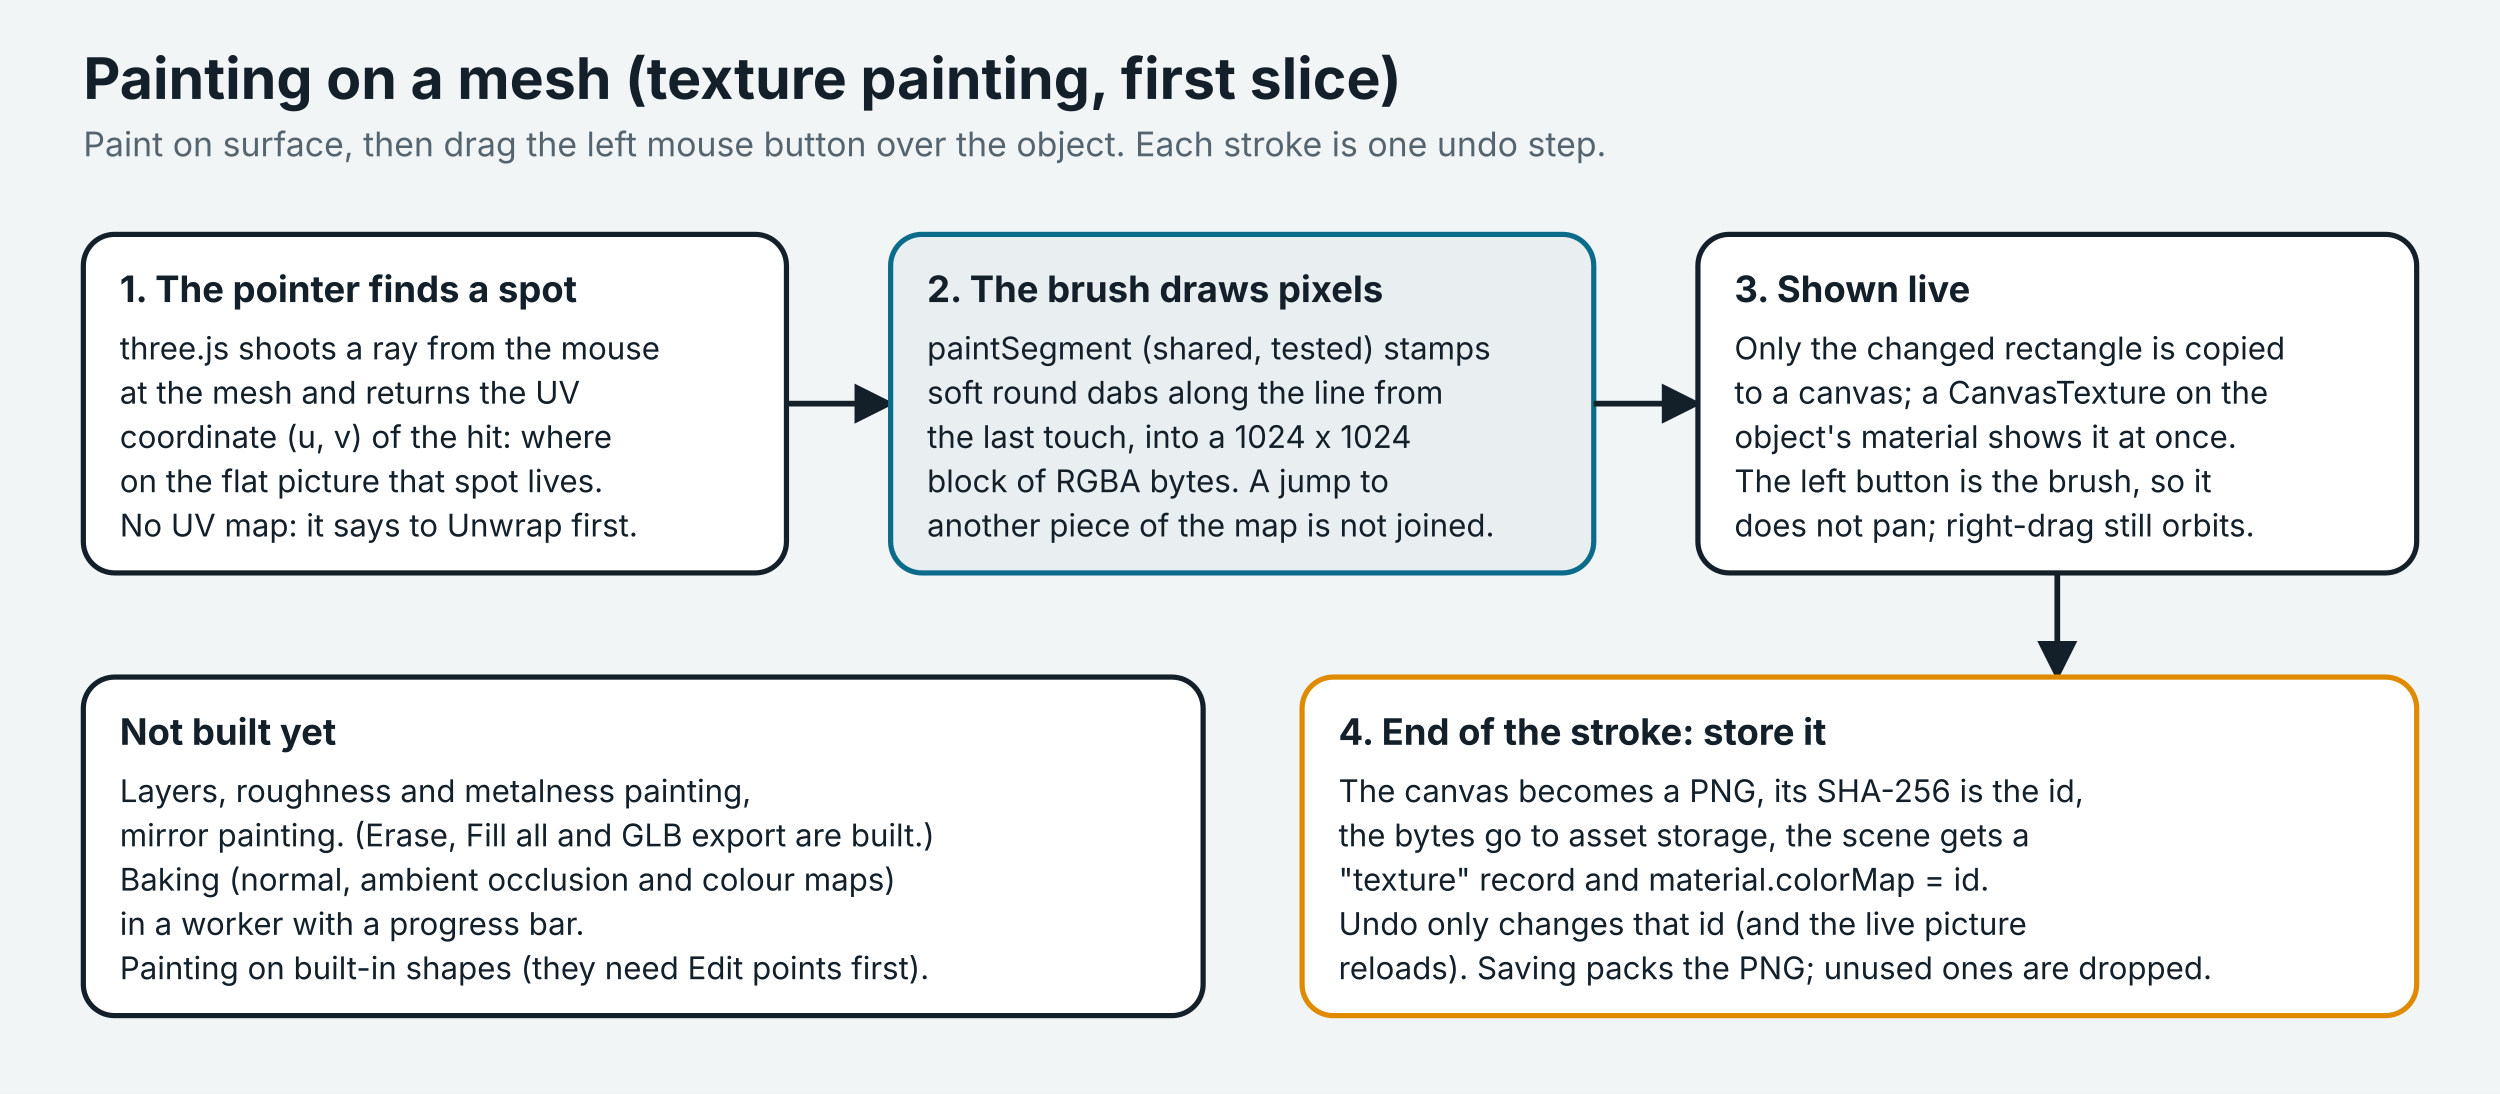
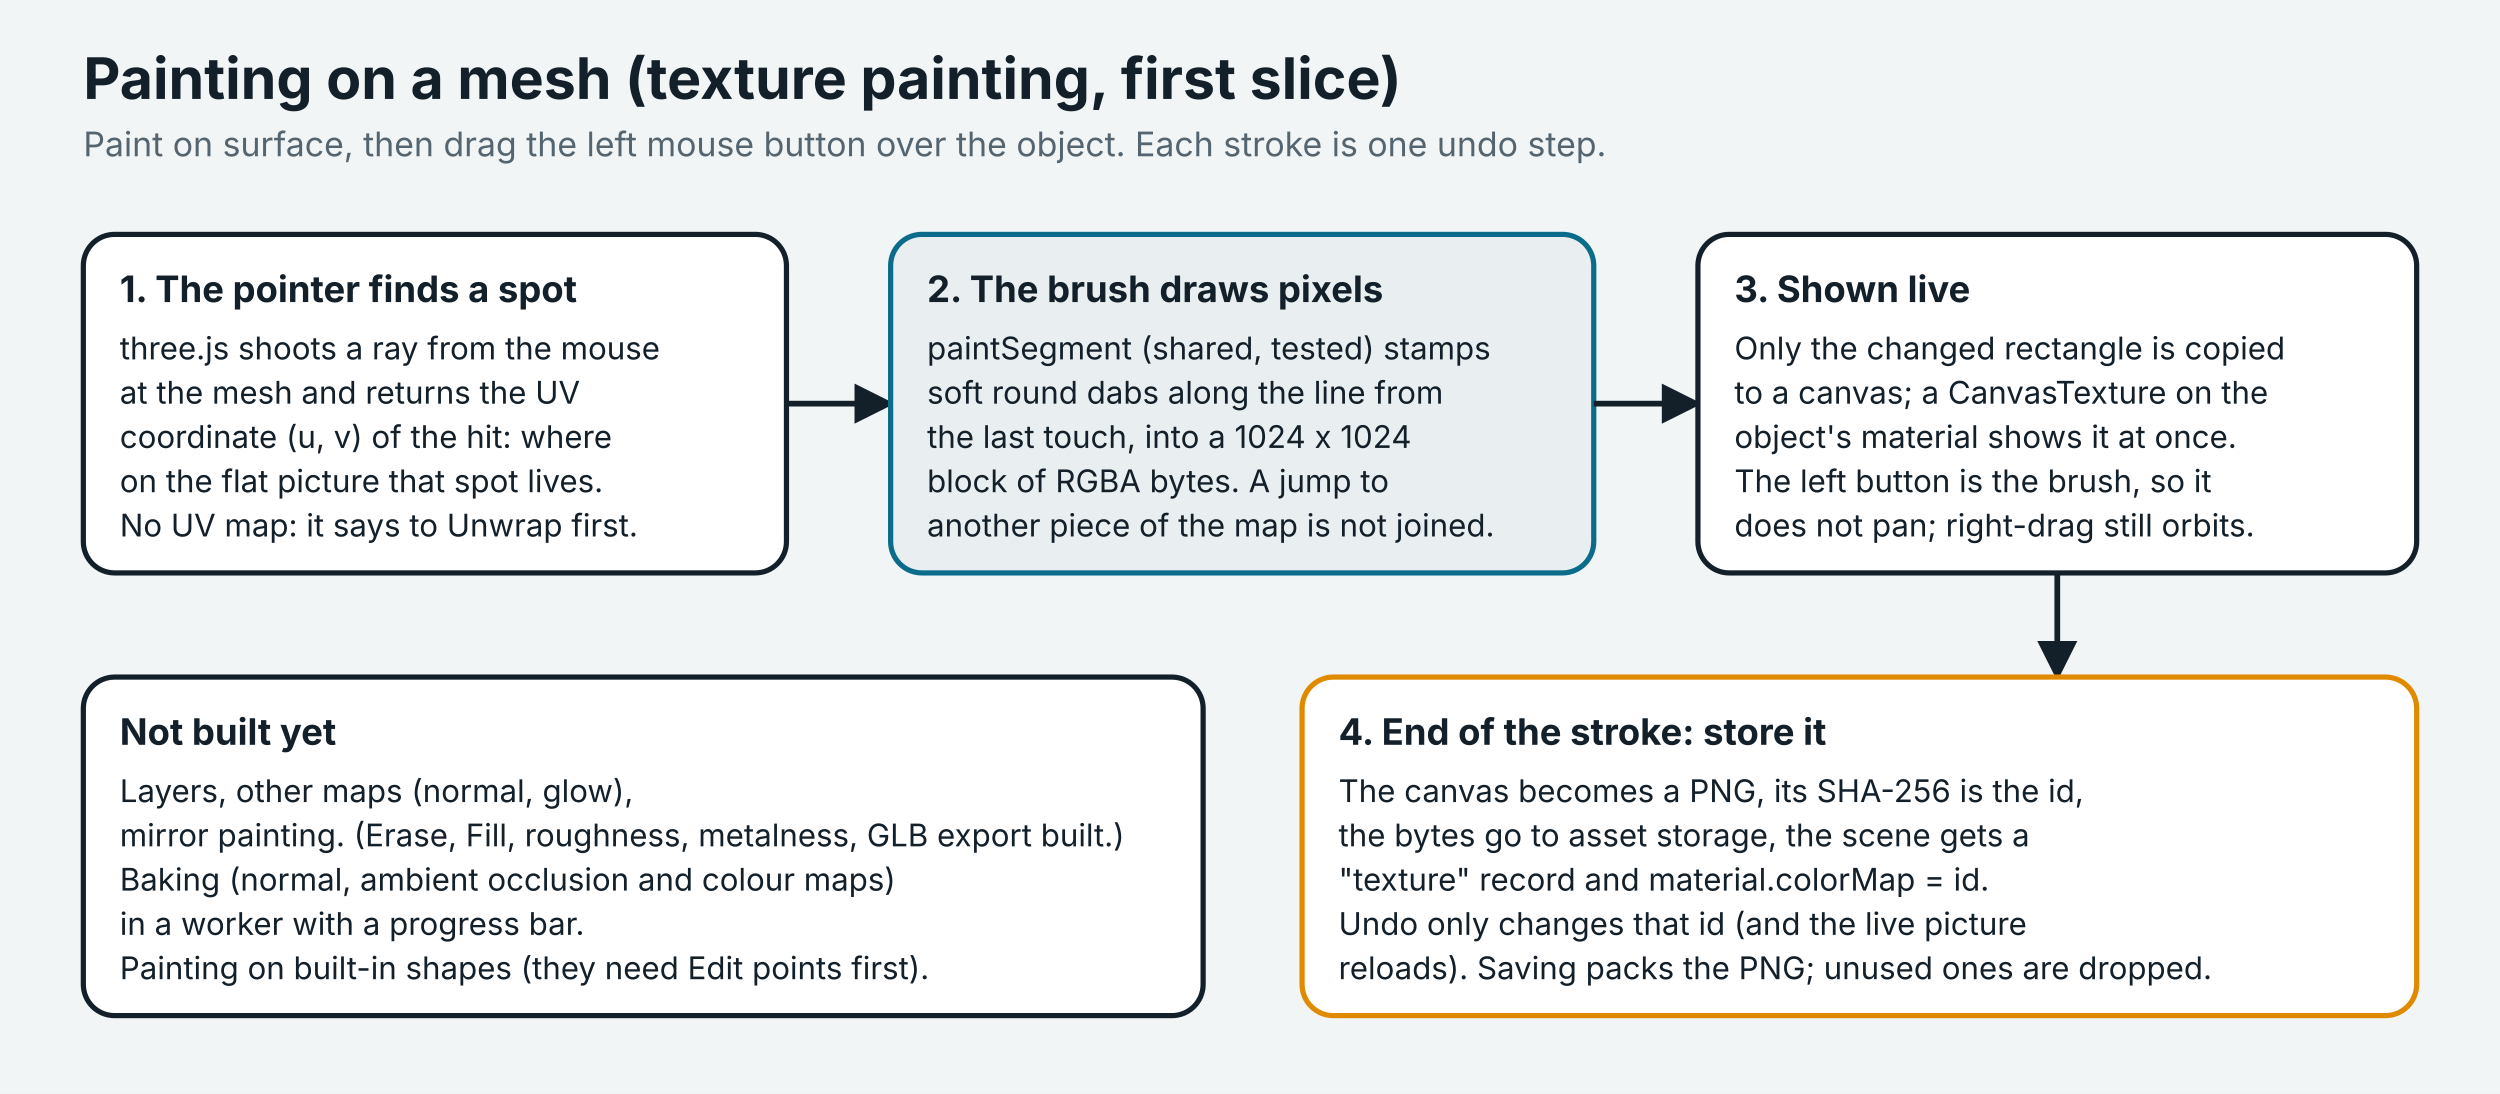
<svg xmlns="http://www.w3.org/2000/svg" viewBox="0 0 960 420" width="960" height="420" role="img" aria-labelledby="t d" font-family="Inter, system-ui, sans-serif">
  <defs>
    <marker id="a" viewBox="0 0 10 10" refX="9" refY="5" markerWidth="7" markerHeight="7" orient="auto-start-reverse">
      <path d="M0 0 10 5 0 10z" fill="#13202a" />
    </marker>
  </defs>
  <rect width="960" height="420" fill="#f2f5f6" />
  <text x="32" y="38" font-size="22" font-weight="700" fill="#13202a">Painting on a mesh (texture painting, first slice)</text>
  <text x="32" y="60" font-size="13" fill="#55656f">Paint on surface, then drag the left mouse button over the object. Each stroke is one undo step.</text>
  <rect x="32" y="90" width="270" height="130" rx="12" fill="#fff" stroke="#13202a" stroke-width="2" />
  <text x="46" y="116" font-size="14" font-weight="700" fill="#13202a">1. The pointer finds a spot</text>
  <text x="46" y="138" font-size="12" fill="#13202a">three.js shoots a ray from the mouse</text>
  <text x="46" y="155" font-size="12" fill="#13202a">at the mesh and returns the UV</text>
  <text x="46" y="172" font-size="12" fill="#13202a">coordinate (u, v) of the hit: where</text>
  <text x="46" y="189" font-size="12" fill="#13202a">on the flat picture that spot lives.</text>
  <text x="46" y="206" font-size="12" fill="#13202a">No UV map: it says to Unwrap first.</text>
  <path d="M302 155 H342" stroke="#13202a" stroke-width="2.2" fill="none" marker-end="url(#a)" />
  <rect x="342" y="90" width="270" height="130" rx="12" fill="#e9eef0" stroke="#0a6c8a" stroke-width="2" />
  <text x="356" y="116" font-size="14" font-weight="700" fill="#13202a">2. The brush draws pixels</text>
  <text x="356" y="138" font-size="12" fill="#13202a">paintSegment (shared, tested) stamps</text>
  <text x="356" y="155" font-size="12" fill="#13202a">soft round dabs along the line from</text>
  <text x="356" y="172" font-size="12" fill="#13202a">the last touch, into a 1024 x 1024</text>
  <text x="356" y="189" font-size="12" fill="#13202a">block of RGBA bytes. A jump to</text>
  <text x="356" y="206" font-size="12" fill="#13202a">another piece of the map is not joined.</text>
  <path d="M612 155 H652" stroke="#13202a" stroke-width="2.2" fill="none" marker-end="url(#a)" />
  <rect x="652" y="90" width="276" height="130" rx="12" fill="#fff" stroke="#13202a" stroke-width="2" />
  <text x="666" y="116" font-size="14" font-weight="700" fill="#13202a">3. Shown live</text>
  <text x="666" y="138" font-size="12" fill="#13202a">Only the changed rectangle is copied</text>
  <text x="666" y="155" font-size="12" fill="#13202a">to a canvas; a CanvasTexture on the</text>
  <text x="666" y="172" font-size="12" fill="#13202a">object's material shows it at once.</text>
  <text x="666" y="189" font-size="12" fill="#13202a">The left button is the brush, so it</text>
  <text x="666" y="206" font-size="12" fill="#13202a">does not pan; right-drag still orbits.</text>
  <path d="M790 220 V260" stroke="#13202a" stroke-width="2.2" fill="none" marker-end="url(#a)" />
  <rect x="500" y="260" width="428" height="130" rx="12" fill="#fff" stroke="#e08a00" stroke-width="2" />
  <text x="514" y="286" font-size="14" font-weight="700" fill="#13202a">4. End of the stroke: store it</text>
  <text x="514" y="308" font-size="12" fill="#13202a">The canvas becomes a PNG, its SHA-256 is the id,</text>
  <text x="514" y="325" font-size="12" fill="#13202a">the bytes go to asset storage, the scene gets a</text>
  <text x="514" y="342" font-size="12" fill="#13202a">"texture" record and material.colorMap = id.</text>
  <text x="514" y="359" font-size="12" fill="#13202a">Undo only changes that id (and the live picture</text>
  <text x="514" y="376" font-size="12" fill="#13202a">reloads). Saving packs the PNG; unused ones are dropped.</text>
  <rect x="32" y="260" width="430" height="130" rx="12" fill="#fff" stroke="#13202a" stroke-width="2" />
  <text x="46" y="286" font-size="14" font-weight="700" fill="#13202a">Not built yet</text>
-   <text x="46" y="308" font-size="12" fill="#13202a">Layers, roughness and metalness painting,</text>
-   <text x="46" y="325" font-size="12" fill="#13202a">mirror painting. (Erase, Fill all and GLB export are built.)</text>
+   <text x="46" y="308" font-size="12" fill="#13202a">Layers, other maps (normal, glow),</text>
+   <text x="46" y="325" font-size="12" fill="#13202a">mirror painting. (Erase, Fill, roughness, metalness, GLB export built.)</text>
  <text x="46" y="342" font-size="12" fill="#13202a">Baking (normal, ambient occlusion and colour maps)</text>
  <text x="46" y="359" font-size="12" fill="#13202a">in a worker with a progress bar.</text>
  <text x="46" y="376" font-size="12" fill="#13202a">Painting on built-in shapes (they need Edit points first).</text>
</svg>
